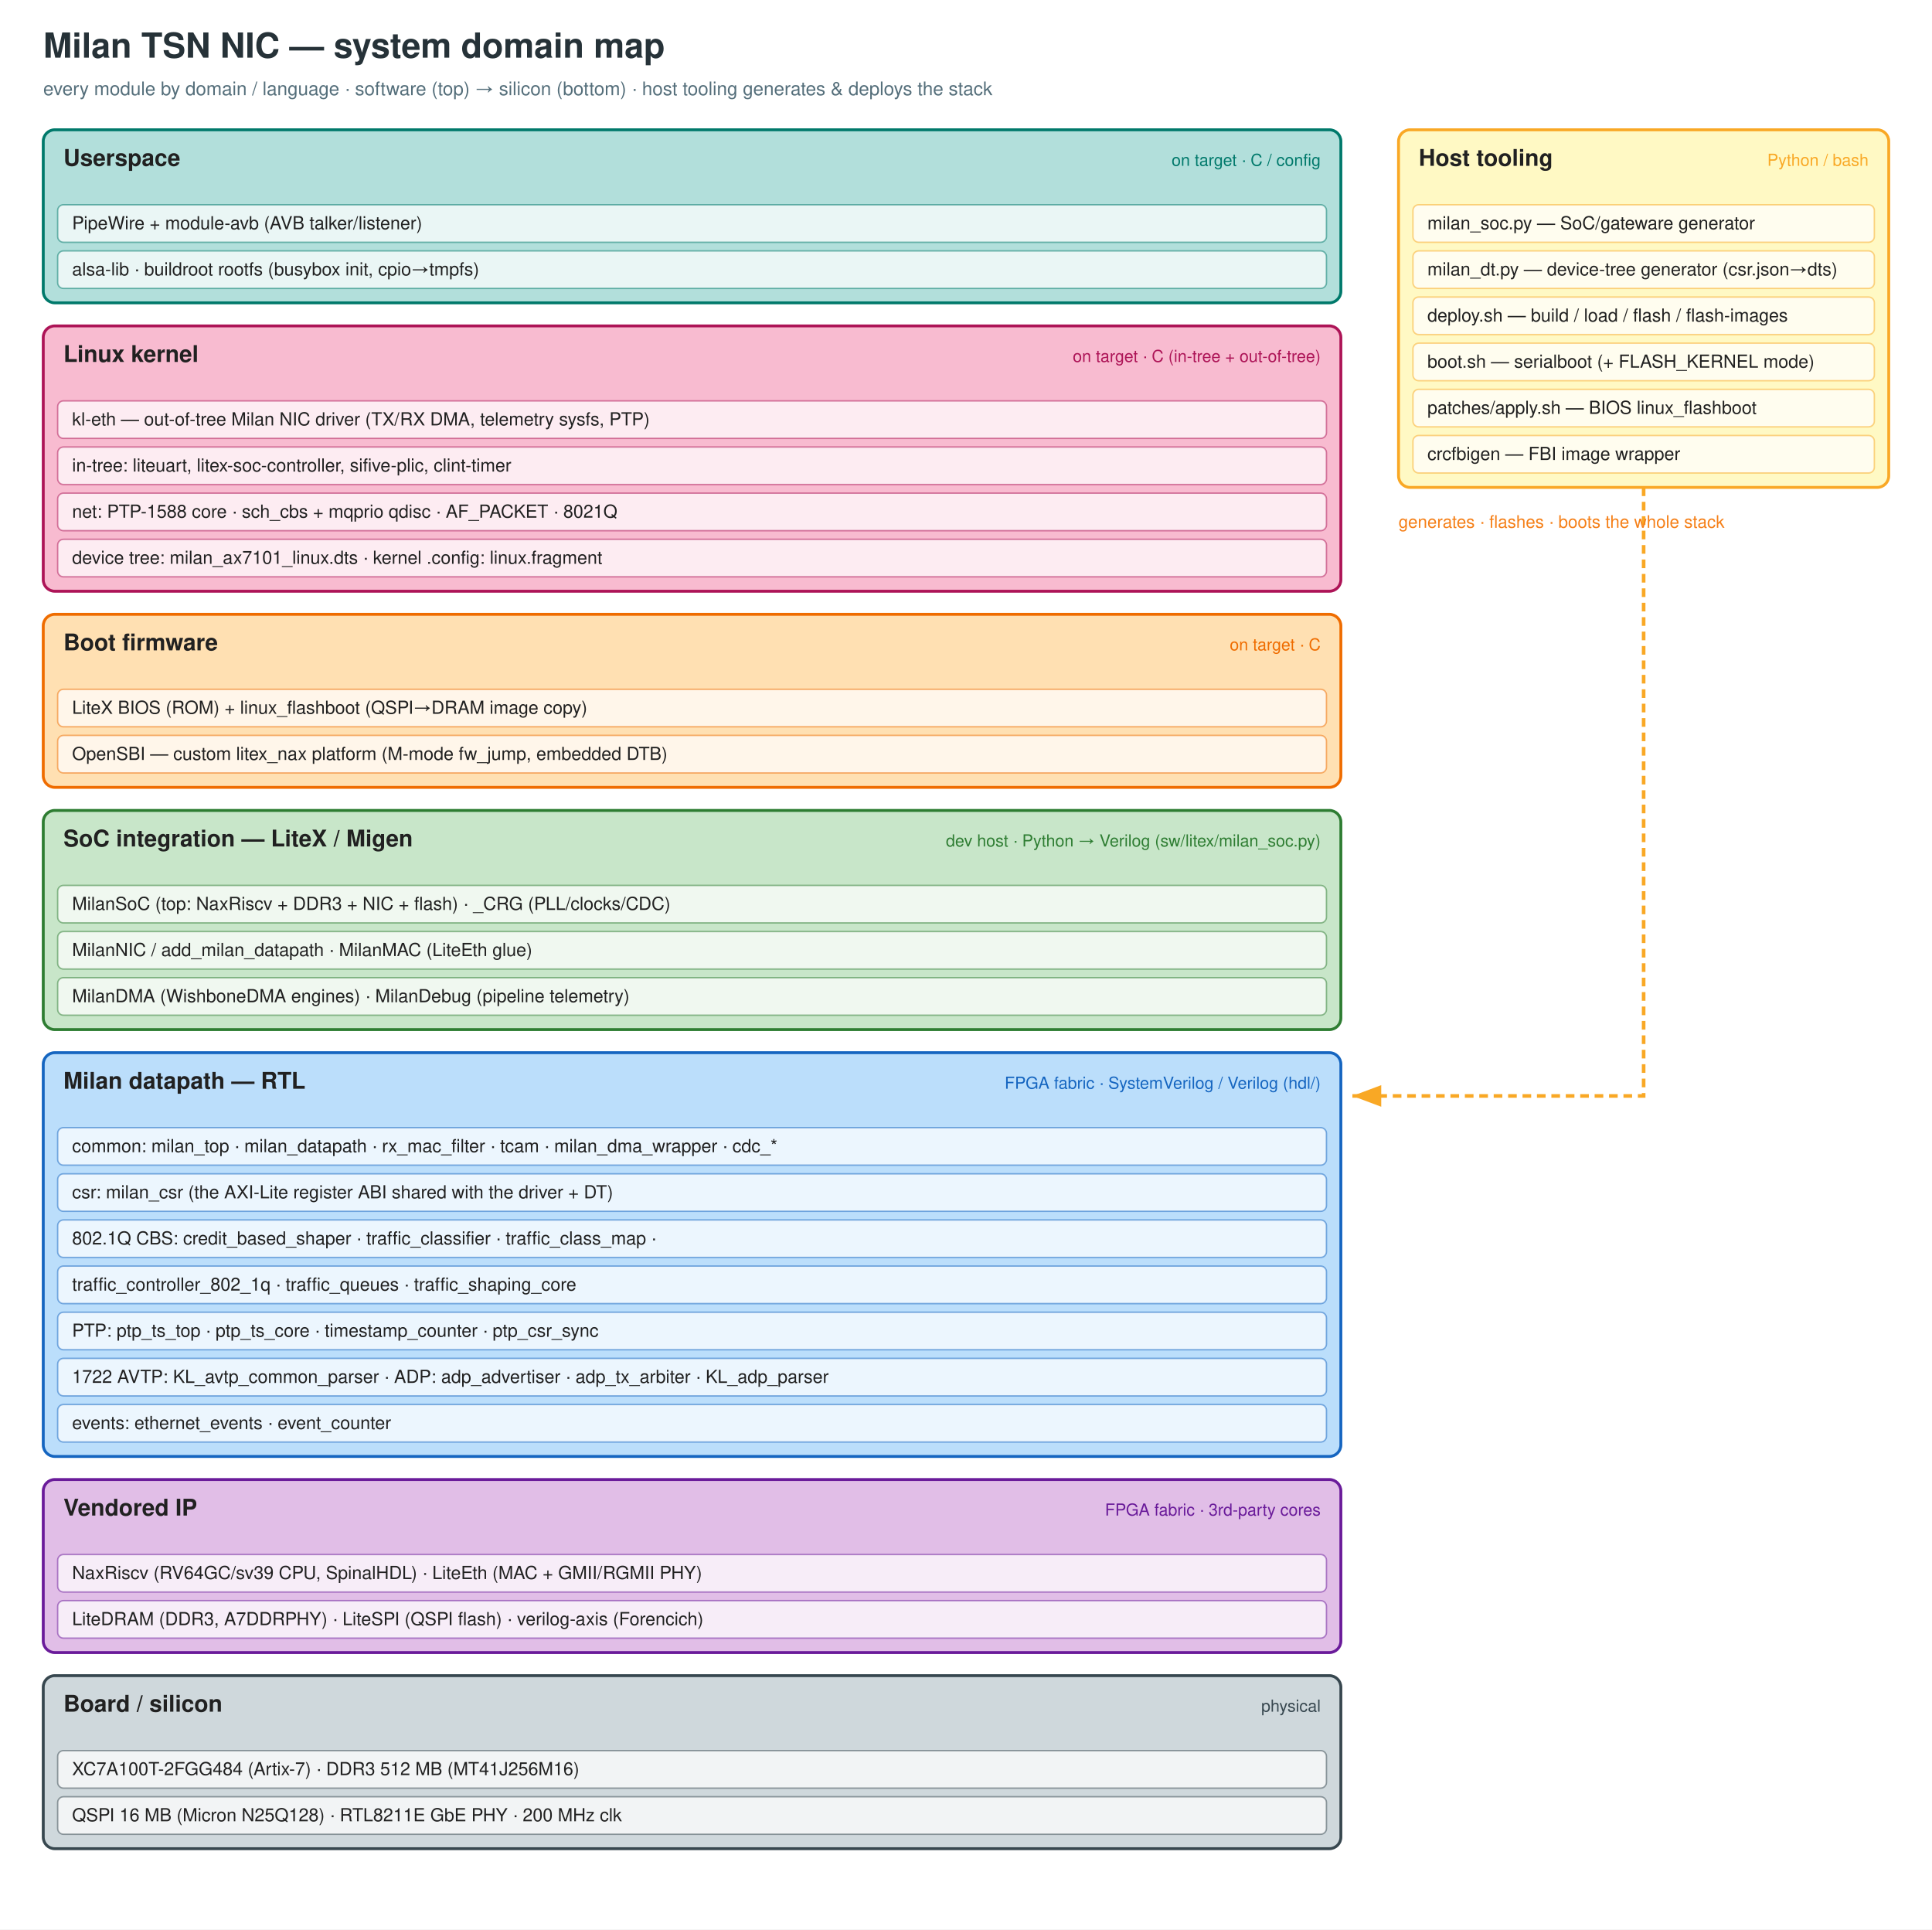
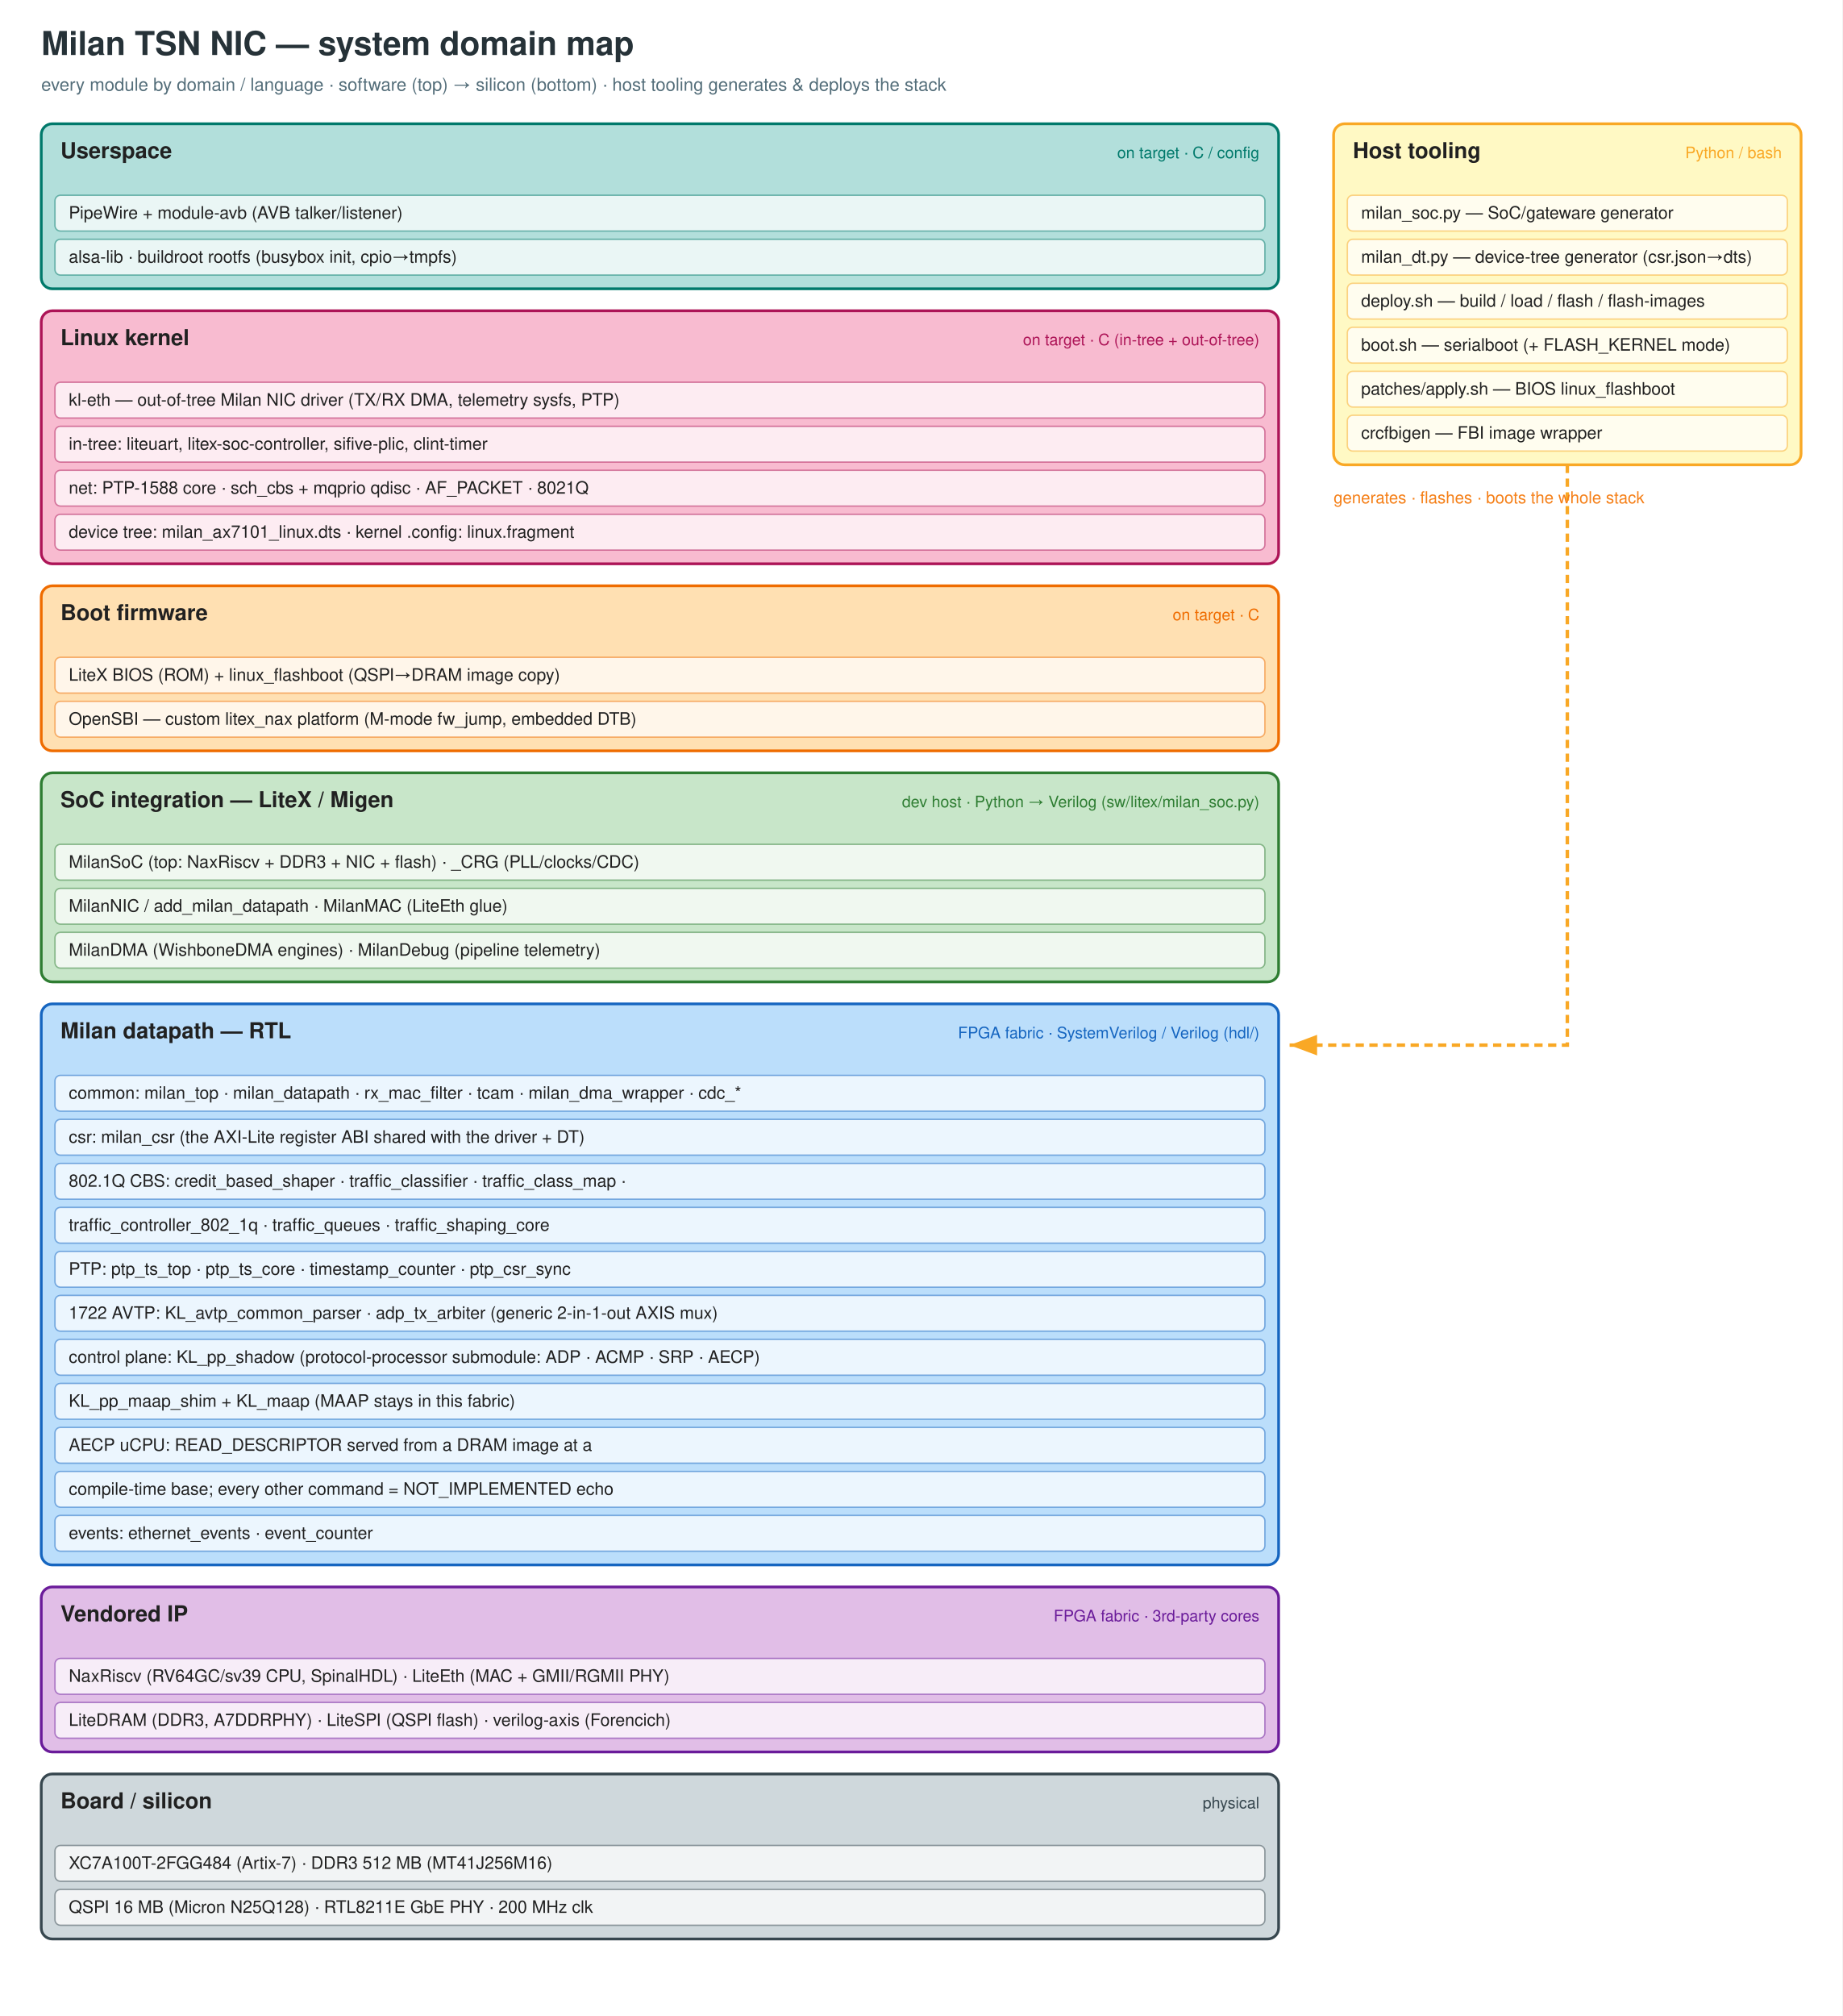
- <svg xmlns="http://www.w3.org/2000/svg" width="1340" height="1338" viewBox="0 0 1340 1338" font-family="Helvetica,Arial,sans-serif">
-   <rect width="1340" height="1338" fill="#ffffff" />
+ <svg xmlns="http://www.w3.org/2000/svg" width="1340" height="1466" viewBox="0 0 1340 1466" font-family="Helvetica,Arial,sans-serif">
+   <rect width="1340" height="1466" fill="#ffffff" />
  <text x="30" y="40" font-size="24" font-weight="bold" fill="#263238">Milan TSN NIC — system domain map</text>
  <text x="30" y="66" font-size="13" fill="#546E7A">every module by domain / language · software (top) → silicon (bottom) · host tooling generates &amp; deploys the stack</text>
  <rect x="30" y="90" width="900" height="120" rx="8" fill="#B2DFDB" stroke="#00796B" stroke-width="2" />
  <text x="44" y="115" font-size="16" font-weight="bold" fill="#212121">Userspace</text>
  <text x="44" y="115" font-size="16" fill="#212121">
    <tspan> </tspan>
  </text>
  <text x="916" y="115" font-size="11.5" fill="#00796B" text-anchor="end">on target · C / config</text>
  <rect x="40" y="142" width="880" height="26" rx="4" fill="#ffffff" fill-opacity="0.72" stroke="#00796B" stroke-opacity="0.5" stroke-width="1" />
  <text x="50" y="159" font-size="12.5" fill="#212121">PipeWire + module-avb (AVB talker/listener)</text>
  <rect x="40" y="174" width="880" height="26" rx="4" fill="#ffffff" fill-opacity="0.72" stroke="#00796B" stroke-opacity="0.5" stroke-width="1" />
  <text x="50" y="191" font-size="12.5" fill="#212121">alsa-lib · buildroot rootfs (busybox init, cpio→tmpfs)</text>
  <rect x="30" y="226" width="900" height="184" rx="8" fill="#F8BBD0" stroke="#AD1457" stroke-width="2" />
  <text x="44" y="251" font-size="16" font-weight="bold" fill="#212121">Linux kernel</text>
  <text x="44" y="251" font-size="16" fill="#212121">
    <tspan> </tspan>
  </text>
  <text x="916" y="251" font-size="11.5" fill="#AD1457" text-anchor="end">on target · C (in-tree + out-of-tree)</text>
  <rect x="40" y="278" width="880" height="26" rx="4" fill="#ffffff" fill-opacity="0.72" stroke="#AD1457" stroke-opacity="0.5" stroke-width="1" />
  <text x="50" y="295" font-size="12.5" fill="#212121">kl-eth — out-of-tree Milan NIC driver (TX/RX DMA, telemetry sysfs, PTP)</text>
  <rect x="40" y="310" width="880" height="26" rx="4" fill="#ffffff" fill-opacity="0.72" stroke="#AD1457" stroke-opacity="0.5" stroke-width="1" />
  <text x="50" y="327" font-size="12.5" fill="#212121">in-tree: liteuart, litex-soc-controller, sifive-plic, clint-timer</text>
  <rect x="40" y="342" width="880" height="26" rx="4" fill="#ffffff" fill-opacity="0.72" stroke="#AD1457" stroke-opacity="0.5" stroke-width="1" />
  <text x="50" y="359" font-size="12.5" fill="#212121">net: PTP-1588 core · sch_cbs + mqprio qdisc · AF_PACKET · 8021Q</text>
  <rect x="40" y="374" width="880" height="26" rx="4" fill="#ffffff" fill-opacity="0.72" stroke="#AD1457" stroke-opacity="0.5" stroke-width="1" />
  <text x="50" y="391" font-size="12.5" fill="#212121">device tree: milan_ax7101_linux.dts  ·  kernel .config: linux.fragment</text>
  <rect x="30" y="426" width="900" height="120" rx="8" fill="#FFE0B2" stroke="#EF6C00" stroke-width="2" />
  <text x="44" y="451" font-size="16" font-weight="bold" fill="#212121">Boot firmware</text>
  <text x="44" y="451" font-size="16" fill="#212121">
    <tspan> </tspan>
  </text>
  <text x="916" y="451" font-size="11.5" fill="#EF6C00" text-anchor="end">on target · C</text>
  <rect x="40" y="478" width="880" height="26" rx="4" fill="#ffffff" fill-opacity="0.72" stroke="#EF6C00" stroke-opacity="0.5" stroke-width="1" />
  <text x="50" y="495" font-size="12.5" fill="#212121">LiteX BIOS (ROM) + linux_flashboot (QSPI→DRAM image copy)</text>
  <rect x="40" y="510" width="880" height="26" rx="4" fill="#ffffff" fill-opacity="0.72" stroke="#EF6C00" stroke-opacity="0.5" stroke-width="1" />
  <text x="50" y="527" font-size="12.5" fill="#212121">OpenSBI — custom litex_nax platform (M-mode fw_jump, embedded DTB)</text>
  <rect x="30" y="562" width="900" height="152" rx="8" fill="#C8E6C9" stroke="#2E7D32" stroke-width="2" />
  <text x="44" y="587" font-size="16" font-weight="bold" fill="#212121">SoC integration — LiteX / Migen</text>
  <text x="44" y="587" font-size="16" fill="#212121">
    <tspan> </tspan>
  </text>
  <text x="916" y="587" font-size="11.5" fill="#2E7D32" text-anchor="end">dev host · Python → Verilog  (sw/litex/milan_soc.py)</text>
  <rect x="40" y="614" width="880" height="26" rx="4" fill="#ffffff" fill-opacity="0.72" stroke="#2E7D32" stroke-opacity="0.5" stroke-width="1" />
  <text x="50" y="631" font-size="12.5" fill="#212121">MilanSoC (top: NaxRiscv + DDR3 + NIC + flash)   ·   _CRG (PLL/clocks/CDC)</text>
  <rect x="40" y="646" width="880" height="26" rx="4" fill="#ffffff" fill-opacity="0.72" stroke="#2E7D32" stroke-opacity="0.5" stroke-width="1" />
  <text x="50" y="663" font-size="12.5" fill="#212121">MilanNIC / add_milan_datapath   ·   MilanMAC (LiteEth glue)</text>
  <rect x="40" y="678" width="880" height="26" rx="4" fill="#ffffff" fill-opacity="0.72" stroke="#2E7D32" stroke-opacity="0.5" stroke-width="1" />
  <text x="50" y="695" font-size="12.5" fill="#212121">MilanDMA (WishboneDMA engines)   ·   MilanDebug (pipeline telemetry)</text>
-   <rect x="30" y="730" width="900" height="280" rx="8" fill="#BBDEFB" stroke="#1565C0" stroke-width="2" />
+   <rect x="30" y="730" width="900" height="408" rx="8" fill="#BBDEFB" stroke="#1565C0" stroke-width="2" />
  <text x="44" y="755" font-size="16" font-weight="bold" fill="#212121">Milan datapath — RTL</text>
  <text x="44" y="755" font-size="16" fill="#212121">
    <tspan> </tspan>
  </text>
  <text x="916" y="755" font-size="11.5" fill="#1565C0" text-anchor="end">FPGA fabric · SystemVerilog / Verilog  (hdl/)</text>
  <rect x="40" y="782" width="880" height="26" rx="4" fill="#ffffff" fill-opacity="0.72" stroke="#1565C0" stroke-opacity="0.5" stroke-width="1" />
  <text x="50" y="799" font-size="12.5" fill="#212121">common: milan_top · milan_datapath · rx_mac_filter · tcam · milan_dma_wrapper · cdc_*</text>
  <rect x="40" y="814" width="880" height="26" rx="4" fill="#ffffff" fill-opacity="0.72" stroke="#1565C0" stroke-opacity="0.5" stroke-width="1" />
  <text x="50" y="831" font-size="12.5" fill="#212121">csr: milan_csr  (the AXI-Lite register ABI shared with the driver + DT)</text>
  <rect x="40" y="846" width="880" height="26" rx="4" fill="#ffffff" fill-opacity="0.72" stroke="#1565C0" stroke-opacity="0.5" stroke-width="1" />
  <text x="50" y="863" font-size="12.5" fill="#212121">802.1Q CBS: credit_based_shaper · traffic_classifier · traffic_class_map ·</text>
  <rect x="40" y="878" width="880" height="26" rx="4" fill="#ffffff" fill-opacity="0.72" stroke="#1565C0" stroke-opacity="0.5" stroke-width="1" />
  <text x="50" y="895" font-size="12.5" fill="#212121">            traffic_controller_802_1q · traffic_queues · traffic_shaping_core</text>
  <rect x="40" y="910" width="880" height="26" rx="4" fill="#ffffff" fill-opacity="0.72" stroke="#1565C0" stroke-opacity="0.5" stroke-width="1" />
  <text x="50" y="927" font-size="12.5" fill="#212121">PTP: ptp_ts_top · ptp_ts_core · timestamp_counter · ptp_csr_sync</text>
  <rect x="40" y="942" width="880" height="26" rx="4" fill="#ffffff" fill-opacity="0.72" stroke="#1565C0" stroke-opacity="0.5" stroke-width="1" />
-   <text x="50" y="959" font-size="12.5" fill="#212121">1722 AVTP: KL_avtp_common_parser   ·   ADP: adp_advertiser · adp_tx_arbiter · KL_adp_parser</text>
+   <text x="50" y="959" font-size="12.5" fill="#212121">1722 AVTP: KL_avtp_common_parser   ·   adp_tx_arbiter (generic 2-in-1-out AXIS mux)</text>
  <rect x="40" y="974" width="880" height="26" rx="4" fill="#ffffff" fill-opacity="0.72" stroke="#1565C0" stroke-opacity="0.5" stroke-width="1" />
-   <text x="50" y="991" font-size="12.5" fill="#212121">events: ethernet_events · event_counter</text>
-   <rect x="30" y="1026" width="900" height="120" rx="8" fill="#E1BEE7" stroke="#6A1B9A" stroke-width="2" />
-   <text x="44" y="1051" font-size="16" font-weight="bold" fill="#212121">Vendored IP</text>
-   <text x="44" y="1051" font-size="16" fill="#212121">
+   <text x="50" y="991" font-size="12.5" fill="#212121">control plane: KL_pp_shadow (protocol-processor submodule: ADP · ACMP · SRP · AECP)</text>
+   <rect x="40" y="1006" width="880" height="26" rx="4" fill="#ffffff" fill-opacity="0.72" stroke="#1565C0" stroke-opacity="0.5" stroke-width="1" />
+   <text x="50" y="1023" font-size="12.5" fill="#212121">               KL_pp_maap_shim + KL_maap  (MAAP stays in this fabric)</text>
+   <rect x="40" y="1038" width="880" height="26" rx="4" fill="#ffffff" fill-opacity="0.72" stroke="#1565C0" stroke-opacity="0.5" stroke-width="1" />
+   <text x="50" y="1055" font-size="12.5" fill="#212121">               AECP uCPU: READ_DESCRIPTOR served from a DRAM image at a</text>
+   <rect x="40" y="1070" width="880" height="26" rx="4" fill="#ffffff" fill-opacity="0.72" stroke="#1565C0" stroke-opacity="0.5" stroke-width="1" />
+   <text x="50" y="1087" font-size="12.5" fill="#212121">               compile-time base; every other command = NOT_IMPLEMENTED echo</text>
+   <rect x="40" y="1102" width="880" height="26" rx="4" fill="#ffffff" fill-opacity="0.72" stroke="#1565C0" stroke-opacity="0.5" stroke-width="1" />
+   <text x="50" y="1119" font-size="12.5" fill="#212121">events: ethernet_events · event_counter</text>
+   <rect x="30" y="1154" width="900" height="120" rx="8" fill="#E1BEE7" stroke="#6A1B9A" stroke-width="2" />
+   <text x="44" y="1179" font-size="16" font-weight="bold" fill="#212121">Vendored IP</text>
+   <text x="44" y="1179" font-size="16" fill="#212121">
    <tspan> </tspan>
  </text>
-   <text x="916" y="1051" font-size="11.5" fill="#6A1B9A" text-anchor="end">FPGA fabric · 3rd-party cores</text>
-   <rect x="40" y="1078" width="880" height="26" rx="4" fill="#ffffff" fill-opacity="0.72" stroke="#6A1B9A" stroke-opacity="0.5" stroke-width="1" />
-   <text x="50" y="1095" font-size="12.5" fill="#212121">NaxRiscv (RV64GC/sv39 CPU, SpinalHDL)   ·   LiteEth (MAC + GMII/RGMII PHY)</text>
-   <rect x="40" y="1110" width="880" height="26" rx="4" fill="#ffffff" fill-opacity="0.72" stroke="#6A1B9A" stroke-opacity="0.5" stroke-width="1" />
-   <text x="50" y="1127" font-size="12.5" fill="#212121">LiteDRAM (DDR3, A7DDRPHY)   ·   LiteSPI (QSPI flash)   ·   verilog-axis (Forencich)</text>
-   <rect x="30" y="1162" width="900" height="120" rx="8" fill="#CFD8DC" stroke="#37474F" stroke-width="2" />
-   <text x="44" y="1187" font-size="16" font-weight="bold" fill="#212121">Board / silicon</text>
-   <text x="44" y="1187" font-size="16" fill="#212121">
+   <text x="916" y="1179" font-size="11.5" fill="#6A1B9A" text-anchor="end">FPGA fabric · 3rd-party cores</text>
+   <rect x="40" y="1206" width="880" height="26" rx="4" fill="#ffffff" fill-opacity="0.72" stroke="#6A1B9A" stroke-opacity="0.5" stroke-width="1" />
+   <text x="50" y="1223" font-size="12.5" fill="#212121">NaxRiscv (RV64GC/sv39 CPU, SpinalHDL)   ·   LiteEth (MAC + GMII/RGMII PHY)</text>
+   <rect x="40" y="1238" width="880" height="26" rx="4" fill="#ffffff" fill-opacity="0.72" stroke="#6A1B9A" stroke-opacity="0.5" stroke-width="1" />
+   <text x="50" y="1255" font-size="12.5" fill="#212121">LiteDRAM (DDR3, A7DDRPHY)   ·   LiteSPI (QSPI flash)   ·   verilog-axis (Forencich)</text>
+   <rect x="30" y="1290" width="900" height="120" rx="8" fill="#CFD8DC" stroke="#37474F" stroke-width="2" />
+   <text x="44" y="1315" font-size="16" font-weight="bold" fill="#212121">Board / silicon</text>
+   <text x="44" y="1315" font-size="16" fill="#212121">
    <tspan> </tspan>
  </text>
-   <text x="916" y="1187" font-size="11.5" fill="#37474F" text-anchor="end">physical</text>
-   <rect x="40" y="1214" width="880" height="26" rx="4" fill="#ffffff" fill-opacity="0.72" stroke="#37474F" stroke-opacity="0.5" stroke-width="1" />
-   <text x="50" y="1231" font-size="12.5" fill="#212121">XC7A100T-2FGG484 (Artix-7)  ·  DDR3 512 MB (MT41J256M16)</text>
-   <rect x="40" y="1246" width="880" height="26" rx="4" fill="#ffffff" fill-opacity="0.72" stroke="#37474F" stroke-opacity="0.5" stroke-width="1" />
-   <text x="50" y="1263" font-size="12.5" fill="#212121">QSPI 16 MB (Micron N25Q128)  ·  RTL8211E GbE PHY  ·  200 MHz clk</text>
+   <text x="916" y="1315" font-size="11.5" fill="#37474F" text-anchor="end">physical</text>
+   <rect x="40" y="1342" width="880" height="26" rx="4" fill="#ffffff" fill-opacity="0.72" stroke="#37474F" stroke-opacity="0.5" stroke-width="1" />
+   <text x="50" y="1359" font-size="12.5" fill="#212121">XC7A100T-2FGG484 (Artix-7)  ·  DDR3 512 MB (MT41J256M16)</text>
+   <rect x="40" y="1374" width="880" height="26" rx="4" fill="#ffffff" fill-opacity="0.72" stroke="#37474F" stroke-opacity="0.5" stroke-width="1" />
+   <text x="50" y="1391" font-size="12.5" fill="#212121">QSPI 16 MB (Micron N25Q128)  ·  RTL8211E GbE PHY  ·  200 MHz clk</text>
  <rect x="970" y="90" width="340" height="248" rx="8" fill="#FFF9C4" stroke="#F9A825" stroke-width="2" />
  <text x="984" y="115" font-size="16" font-weight="bold" fill="#212121">Host tooling</text>
  <text x="984" y="115" font-size="16" fill="#212121">
    <tspan> </tspan>
  </text>
  <text x="1296" y="115" font-size="11.5" fill="#F9A825" text-anchor="end">Python / bash</text>
  <rect x="980" y="142" width="320" height="26" rx="4" fill="#ffffff" fill-opacity="0.72" stroke="#F9A825" stroke-opacity="0.5" stroke-width="1" />
  <text x="990" y="159" font-size="12.5" fill="#212121">milan_soc.py — SoC/gateware generator</text>
  <rect x="980" y="174" width="320" height="26" rx="4" fill="#ffffff" fill-opacity="0.72" stroke="#F9A825" stroke-opacity="0.5" stroke-width="1" />
  <text x="990" y="191" font-size="12.5" fill="#212121">milan_dt.py — device-tree generator (csr.json→dts)</text>
  <rect x="980" y="206" width="320" height="26" rx="4" fill="#ffffff" fill-opacity="0.72" stroke="#F9A825" stroke-opacity="0.5" stroke-width="1" />
  <text x="990" y="223" font-size="12.5" fill="#212121">deploy.sh — build / load / flash / flash-images</text>
  <rect x="980" y="238" width="320" height="26" rx="4" fill="#ffffff" fill-opacity="0.72" stroke="#F9A825" stroke-opacity="0.5" stroke-width="1" />
  <text x="990" y="255" font-size="12.5" fill="#212121">boot.sh — serialboot (+ FLASH_KERNEL mode)</text>
  <rect x="980" y="270" width="320" height="26" rx="4" fill="#ffffff" fill-opacity="0.72" stroke="#F9A825" stroke-opacity="0.5" stroke-width="1" />
  <text x="990" y="287" font-size="12.5" fill="#212121">patches/apply.sh — BIOS linux_flashboot</text>
  <rect x="980" y="302" width="320" height="26" rx="4" fill="#ffffff" fill-opacity="0.72" stroke="#F9A825" stroke-opacity="0.5" stroke-width="1" />
  <text x="990" y="319" font-size="12.5" fill="#212121">crcfbigen — FBI image wrapper</text>
  <defs>
    <marker id="a" markerWidth="10" markerHeight="10" refX="8" refY="3" orient="auto">
      <path d="M0,0 L8,3 L0,6 Z" fill="#F9A825" />
    </marker>
  </defs>
  <path d="M1140 338 L1140 760 L938 760" fill="none" stroke="#F9A825" stroke-width="2.5" marker-end="url(#a)" stroke-dasharray="6 4" />
  <text x="970" y="366" font-size="12" fill="#F57F17">generates · flashes · boots the whole stack</text>
</svg>
